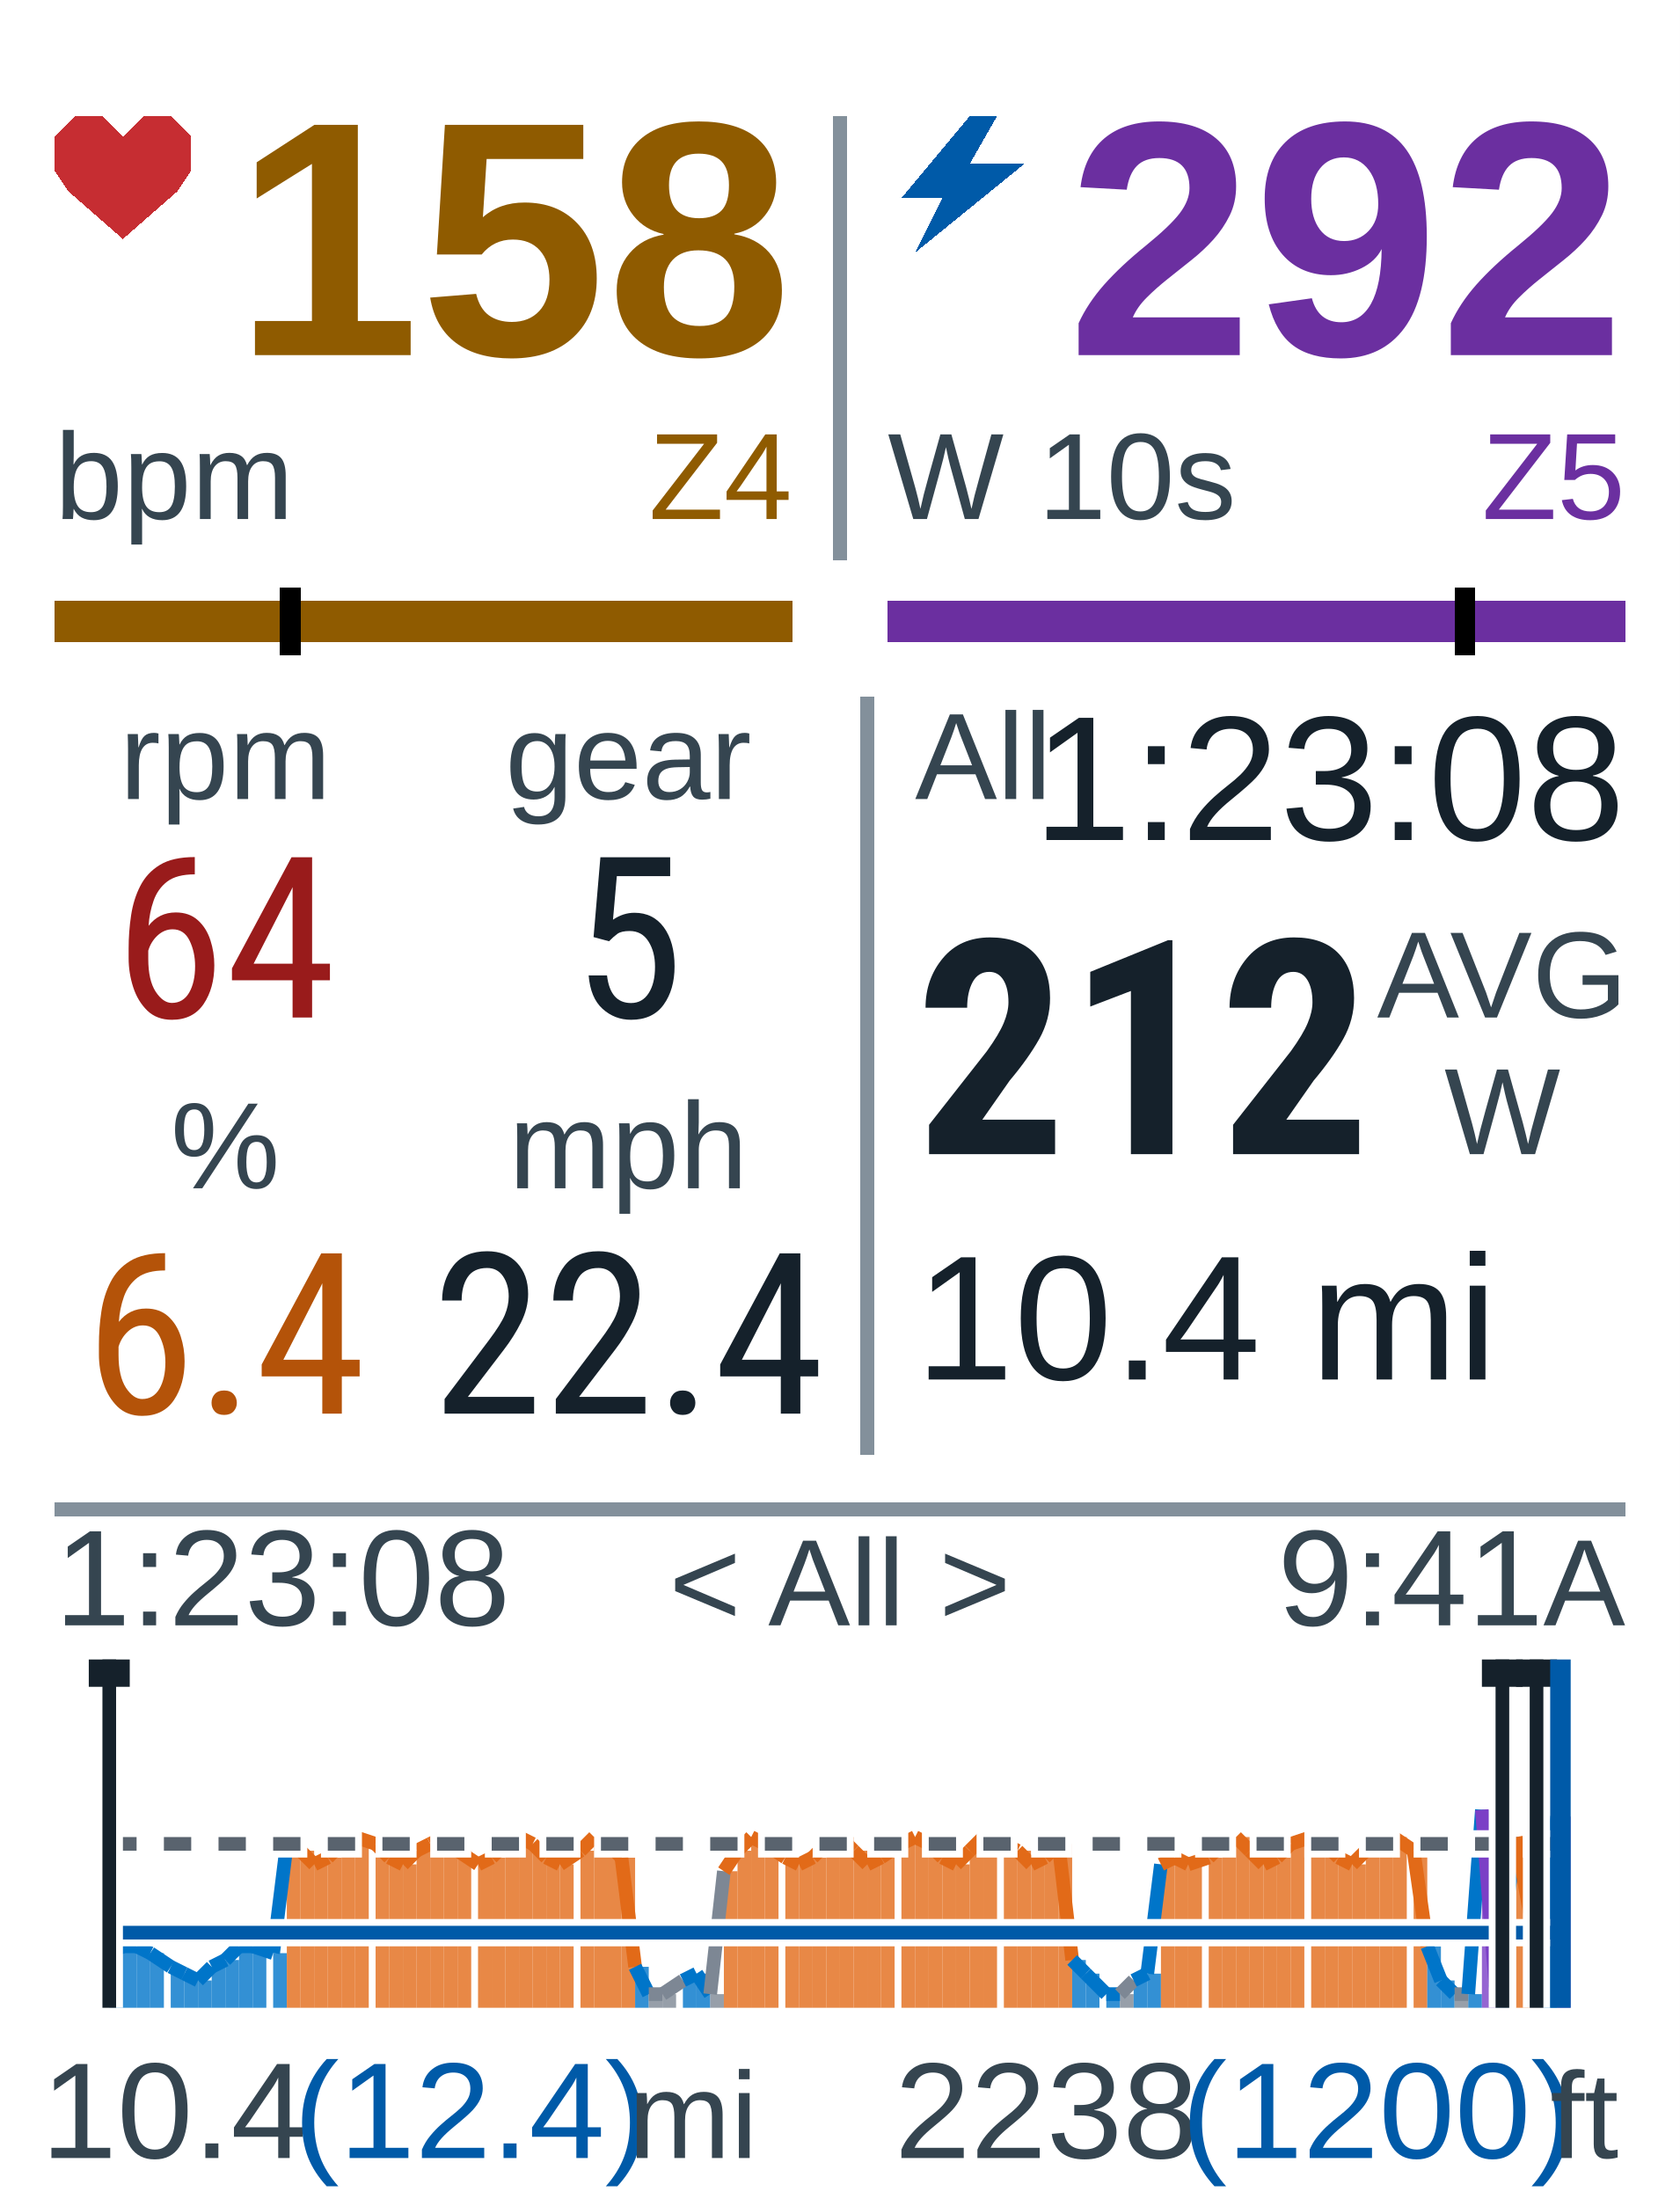
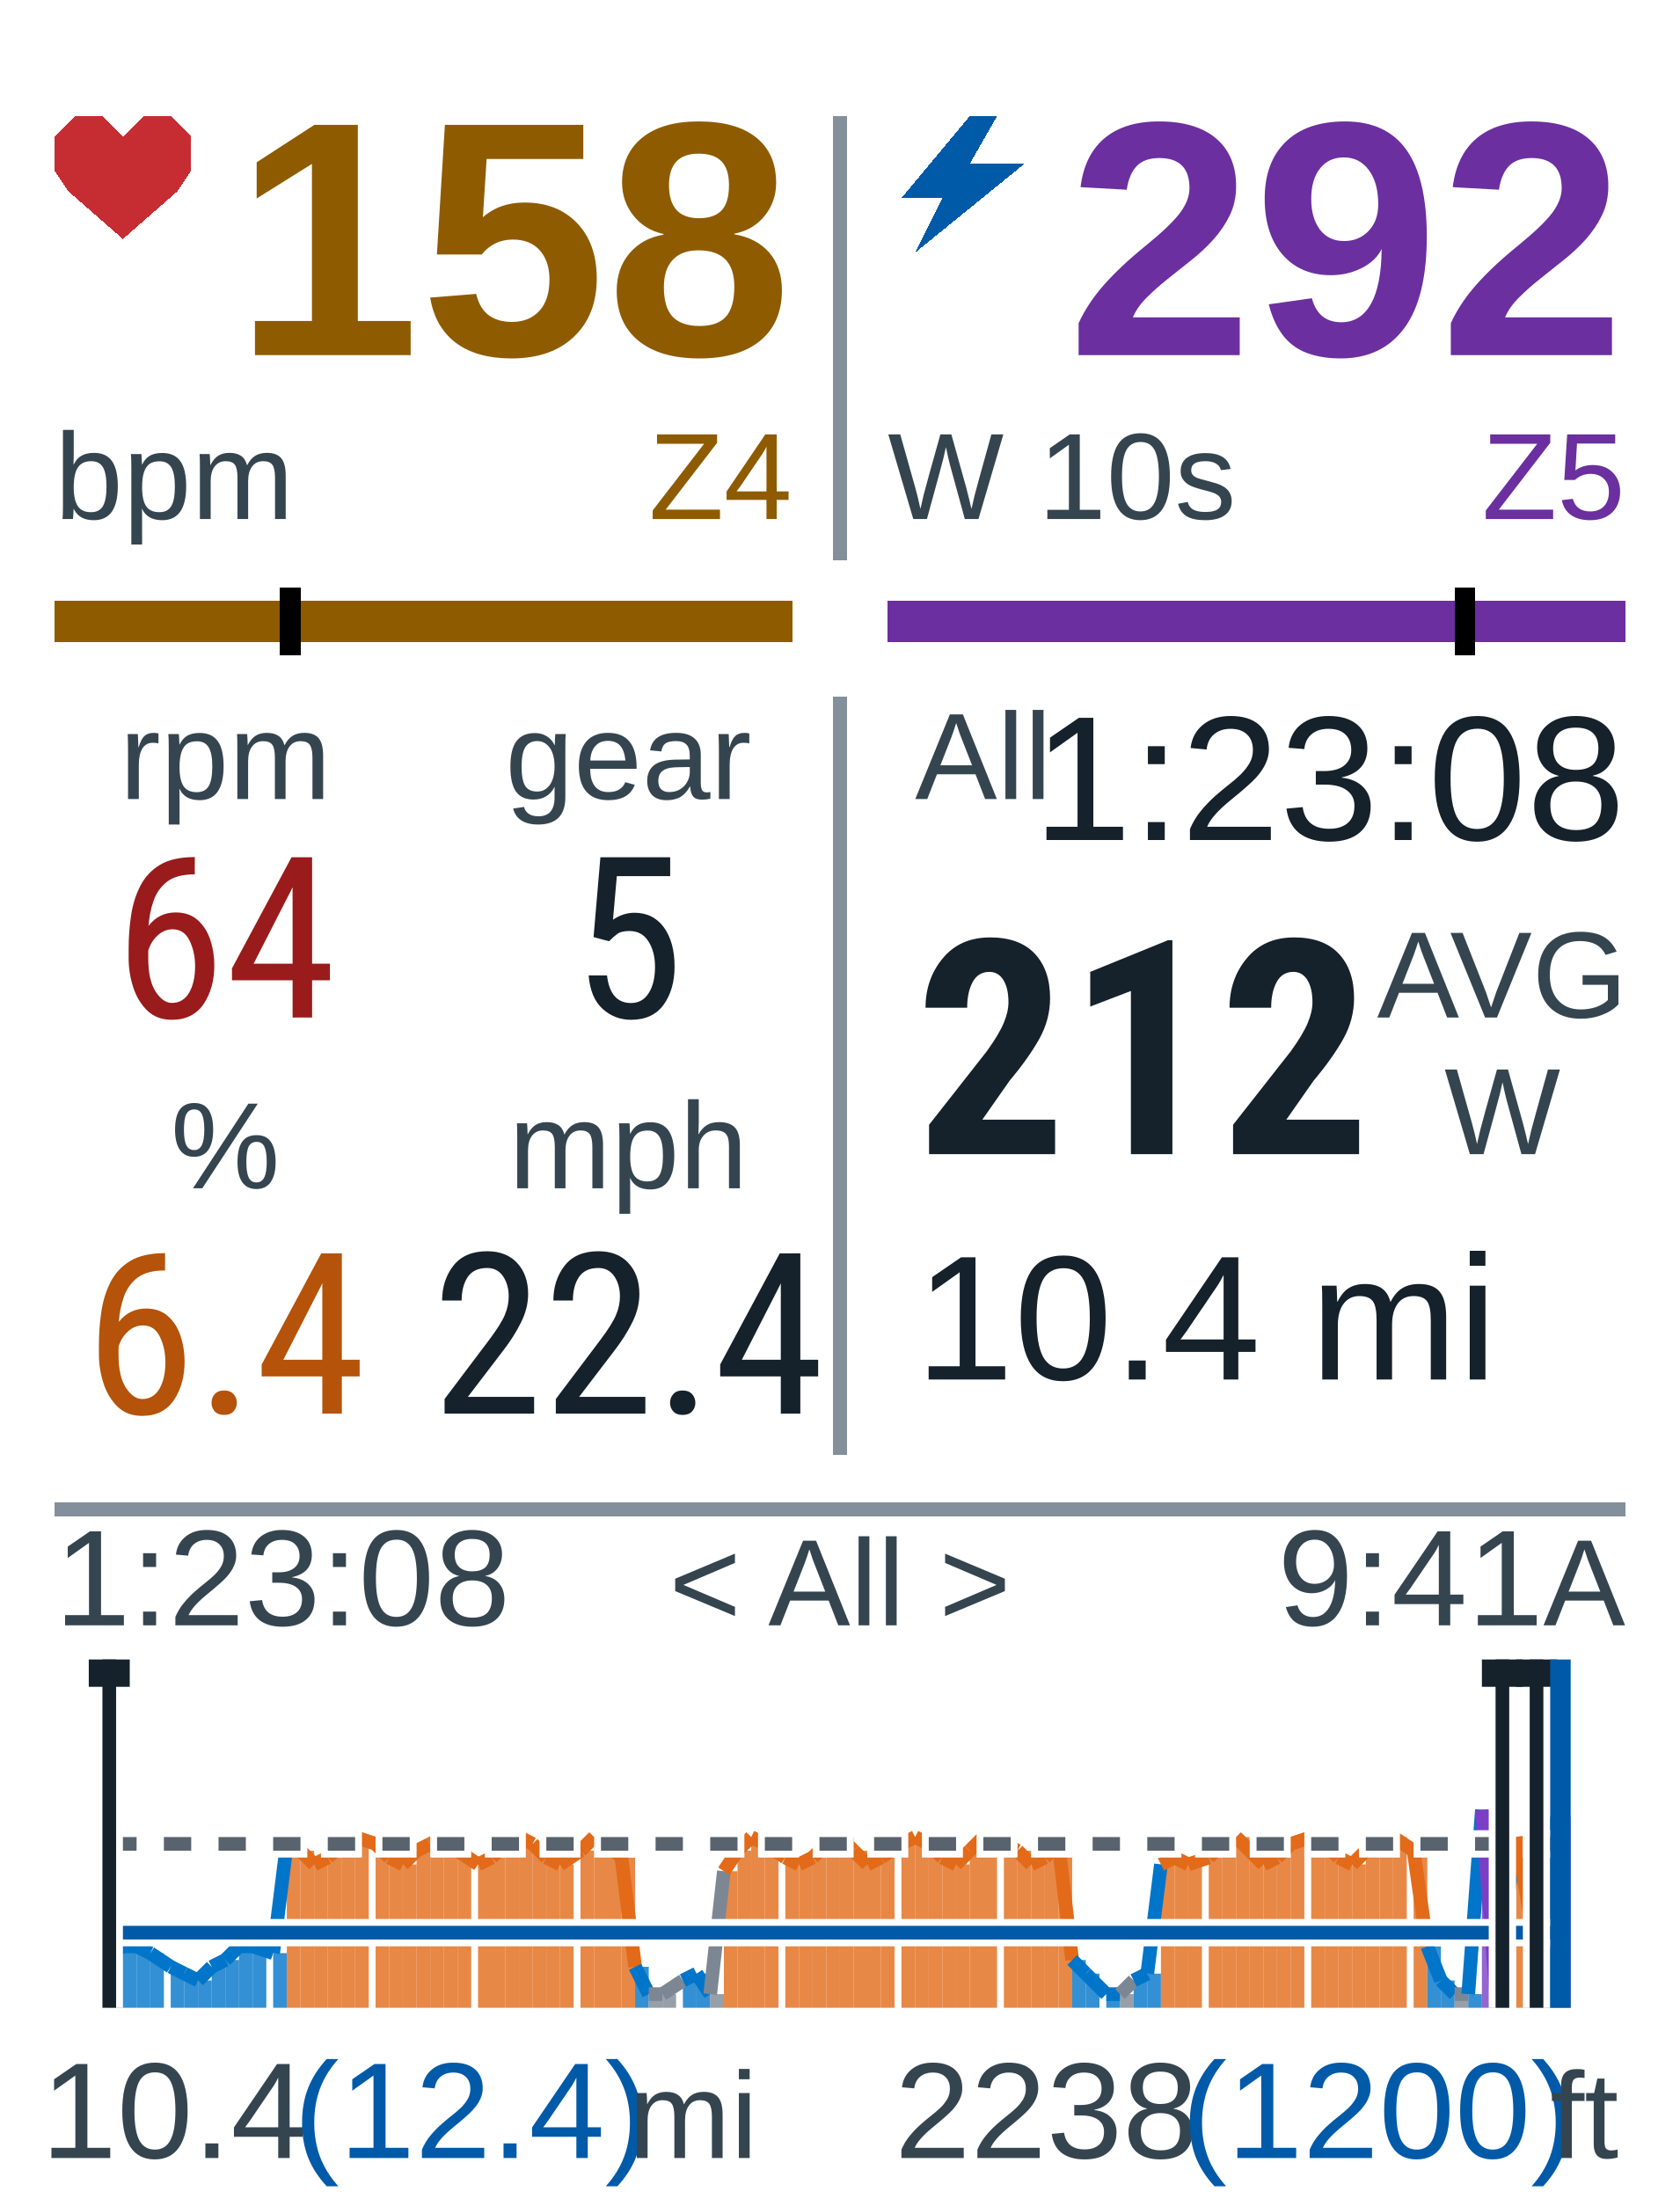
<svg xmlns="http://www.w3.org/2000/svg" width="246" height="322" viewBox="0 0 246 322" role="img" aria-labelledby="title desc">
  <rect width="246" height="322" fill="white" />
  <rect x="122" y="17" width="2" height="65" fill="#83909B" shape-rendering="crispEdges" />
  <text x="116" y="52" font-family="'Garmin Robo Units', Arial, sans-serif" font-size="49" font-weight="bold" text-anchor="end" fill="#8F5B00">158</text>
  <text x="8" y="76" font-family="'DejaVu Sans Medium Condensed B', Arial, sans-serif" font-size="18" font-weight="normal" text-anchor="start" fill="#354550">bpm</text>
  <text x="116" y="76" font-family="'DejaVu Sans Medium Condensed B', Arial, sans-serif" font-size="18" font-weight="normal" text-anchor="end" fill="#8F5B00">Z4</text>
  <rect x="8" y="88" width="108" height="6" fill="#8F5B00" shape-rendering="crispEdges" />
  <rect x="41" y="86" width="3" height="10" fill="#000000" shape-rendering="crispEdges" id="heart-zone-position" />
  <text x="238" y="52" font-family="'Garmin Robo Units', Arial, sans-serif" font-size="49" font-weight="bold" text-anchor="end" fill="#6B2FA0" data-power-group="z6-z7" id="live-power-value">292</text>
  <text x="130" y="76" font-family="'DejaVu Sans Medium Condensed B', Arial, sans-serif" font-size="18" font-weight="normal" text-anchor="start" fill="#354550" data-metric="live-power-average-window-label" id="live-power-unit">W 10s</text>
  <text x="238" y="76" font-family="'DejaVu Sans Medium Condensed B', Arial, sans-serif" font-size="18" font-weight="normal" text-anchor="end" fill="#6B2FA0" data-power-group="z6-z7" id="live-power-zone">Z5</text>
  <rect x="130" y="88" width="108" height="6" fill="#6B2FA0" shape-rendering="crispEdges" data-power-group="z6-z7" id="live-power-bar" />
  <rect x="213" y="86" width="3" height="10" fill="#000000" shape-rendering="crispEdges" id="power-zone-position" />
  <text x="33" y="149" font-family="'Roboto Condensed', Arial, sans-serif" font-size="33" font-weight="400" text-anchor="middle" fill="#991B1B" data-metric="current-cadence" data-color-rule="lt70-deep-red;gt100-deep-purple;otherwise-neutral">64</text>
-   <rect x="126" y="102" width="2" height="111" fill="#83909B" shape-rendering="crispEdges" />
+   <rect x="122" y="102" width="2" height="111" fill="#83909B" shape-rendering="crispEdges" />
  <text x="134" y="117" font-family="'DejaVu Sans Medium Condensed B', Arial, sans-serif" font-size="18" font-weight="normal" text-anchor="start" fill="#354550" id="stats-title">All</text>
  <text x="238" y="123" font-family="'DejaVu Sans Medium Condensed B', Arial, sans-serif" font-size="26" font-weight="normal" text-anchor="end" fill="#15212B" id="stats-time">1:23:08</text>
  <text x="134" y="169" font-family="'Roboto Condensed', Arial, sans-serif" font-size="44" font-weight="bold" text-anchor="start" fill="#15212B" data-metric="current-lap-average-power" id="stats-power">212</text>
  <rect x="8" y="220" width="230" height="2" fill="#83909B" shape-rendering="crispEdges" />
  <text x="8" y="238" font-family="'DejaVu Sans Medium Condensed B', Arial, sans-serif" font-size="20" text-anchor="start" fill="#354550" data-metric="activity-elapsed-time" font-weight="normal">1:23:08</text>
  <polygon points="18,20 15,17 11,17 8,20 8,25 10,28 18,35 26,28 28,25 28,20 25,17 21,17" fill="#C62D32" shape-rendering="crispEdges" />
  <polygon points="142,17 132,29 138,29 134,37 150,24 142,24 146,17" fill="#005AA8" shape-rendering="crispEdges" />
  <text x="92" y="149" font-family="'Roboto Condensed', Arial, sans-serif" font-size="33" font-weight="400" text-anchor="middle" fill="#15212B" data-metric="rear-gear-index">5</text>
  <text x="92" y="174" font-size="18" font-family="'DejaVu Sans Medium Condensed B', Arial, sans-serif" text-anchor="middle" fill="#354550" font-weight="normal">mph</text>
  <text x="92" y="207" font-size="33" font-family="'Roboto Condensed', Arial, sans-serif" text-anchor="middle" fill="#15212B" font-weight="400" data-metric="current-speed-mph">22.4</text>
  <text x="134" y="202" font-family="'DejaVu Sans Medium Condensed B', Arial, sans-serif" font-size="26" text-anchor="start" fill="#15212B" font-weight="normal" data-metric="current-lap-distance" id="stats-distance">10.4 mi</text>
  <text x="226" y="238" font-family="'DejaVu Sans Medium Condensed B', Arial, sans-serif" font-size="20" text-anchor="end" fill="#354550" data-metric="local-clock" font-weight="normal">9:41</text>
  <text x="33" y="207" font-family="'Roboto Condensed', Arial, sans-serif" font-size="33" text-anchor="middle" fill="#B45309" data-metric="current-estimated-grade" font-weight="400" data-color-rule="gt15-deep-purple;gt10-deep-red;gt5-orange;otherwise-neutral">6.4</text>
  <text x="123" y="238" font-family="'DejaVu Sans Medium Condensed B', Arial, sans-serif" font-size="18" text-anchor="middle" fill="#354550" data-metric="history-window" font-weight="normal" id="chart-range">&lt; All &gt;</text>
  <text x="238" y="238" font-family="'DejaVu Sans Medium Condensed B', Arial, sans-serif" font-size="18" text-anchor="end" fill="#354550" data-metric="clock-half-day" data-am-label="A" data-pm-label="B" font-weight="normal">A</text>
  <text x="220" y="149" font-family="'DejaVu Sans Medium Condensed B', Arial, sans-serif" font-size="18" text-anchor="middle" fill="#354550" font-weight="normal">AVG</text>
  <text x="220" y="169" font-family="'DejaVu Sans Medium Condensed B', Arial, sans-serif" font-size="18" text-anchor="middle" fill="#354550" font-weight="normal">W</text>
  <text x="33" y="117" font-family="'DejaVu Sans Medium Condensed B', Arial, sans-serif" font-size="18" text-anchor="middle" fill="#354550" font-weight="normal">rpm</text>
  <text x="92" y="117" font-family="'DejaVu Sans Medium Condensed B', Arial, sans-serif" font-size="18" text-anchor="middle" fill="#354550" font-weight="normal">gear</text>
  <text x="33" y="174" font-family="'DejaVu Sans Medium Condensed B', Arial, sans-serif" font-size="18" text-anchor="middle" fill="#354550" font-weight="normal">%</text>
  <text x="6" y="316" font-family="'DejaVu Sans Medium Condensed B', Arial, sans-serif" font-size="20" font-weight="normal" text-anchor="start" fill="#354550" data-metric="distance-total-and-remaining" data-part="total">10.4</text>
  <text x="43" y="316" font-family="'DejaVu Sans Medium Condensed B', Arial, sans-serif" font-size="20" font-weight="normal" text-anchor="start" fill="#005AA8" data-metric="distance-total-and-remaining" data-part="remaining">(12.4)</text>
  <text x="92" y="316" font-family="'DejaVu Sans Medium Condensed B', Arial, sans-serif" font-size="18" font-weight="normal" text-anchor="start" fill="#354550" data-metric="distance-total-and-remaining" data-part="unit">mi</text>
  <text x="131" y="316" font-family="'DejaVu Sans Medium Condensed B', Arial, sans-serif" font-size="20" font-weight="normal" text-anchor="start" fill="#354550" data-metric="ascent-total-and-remaining" data-part="total">2238</text>
  <text x="173" y="316" font-family="'DejaVu Sans Medium Condensed B', Arial, sans-serif" font-size="20" font-weight="normal" text-anchor="start" fill="#005AA8" data-metric="ascent-total-and-remaining" data-part="remaining">(1200)</text>
  <text x="227" y="316" font-family="'DejaVu Sans Medium Condensed B', Arial, sans-serif" font-size="18" font-weight="normal" text-anchor="start" fill="#354550" data-metric="ascent-total-and-remaining" data-part="unit">ft</text>
  <rect x="16" y="286" width="2" height="8" fill="#0075C9" fill-opacity="0.80" data-zone="Z2" data-watts="169.38" />
  <rect x="18" y="285" width="2" height="9" fill="#0075C9" fill-opacity="0.80" data-zone="Z2" data-watts="175.69" />
  <rect x="20" y="285" width="2" height="9" fill="#0075C9" fill-opacity="0.80" data-zone="Z2" data-watts="176.01" />
  <rect x="22" y="286" width="2" height="8" fill="#0075C9" fill-opacity="0.80" data-zone="Z2" data-watts="170.15" />
  <rect x="25" y="288" width="2" height="6" fill="#0075C9" fill-opacity="0.80" data-zone="Z2" data-watts="161.41" />
  <rect x="27" y="289" width="2" height="5" fill="#0075C9" fill-opacity="0.80" data-zone="Z2" data-watts="154.68" />
  <rect x="29" y="290" width="2" height="4" fill="#0075C9" fill-opacity="0.80" data-zone="Z2" data-watts="153.73" />
  <rect x="31" y="288" width="2" height="6" fill="#0075C9" fill-opacity="0.80" data-zone="Z2" data-watts="159.1" />
  <rect x="33" y="287" width="2" height="7" fill="#0075C9" fill-opacity="0.80" data-zone="Z2" data-watts="167.78" />
  <rect x="35" y="285" width="2" height="9" fill="#0075C9" fill-opacity="0.80" data-zone="Z2" data-watts="174.9" />
  <rect x="37" y="285" width="2" height="9" fill="#0075C9" fill-opacity="0.80" data-zone="Z2" data-watts="176.47" />
  <rect x="40" y="286" width="2" height="8" fill="#0075C9" fill-opacity="0.80" data-zone="Z2" data-watts="171.61" />
  <rect x="42" y="270" width="2" height="24" fill="#E26A18" fill-opacity="0.80" data-zone="Z4" data-watts="246.47" />
  <rect x="44" y="271" width="2" height="23" fill="#E26A18" fill-opacity="0.80" data-zone="Z4" data-watts="242.41" />
  <rect x="46" y="273" width="2" height="21" fill="#E26A18" fill-opacity="0.80" data-zone="Z4" data-watts="234.37" />
  <rect x="48" y="272" width="2" height="22" fill="#E26A18" fill-opacity="0.80" data-zone="Z4" data-watts="235.5" />
  <rect x="50" y="270" width="2" height="24" fill="#E26A18" fill-opacity="0.80" data-zone="Z4" data-watts="244.44" />
  <rect x="52" y="269" width="2" height="25" fill="#E26A18" fill-opacity="0.80" data-zone="Z4" data-watts="250.44" />
  <rect x="55" y="270" width="2" height="24" fill="#E26A18" fill-opacity="0.80" data-zone="Z4" data-watts="246.31" />
  <rect x="57" y="272" width="2" height="22" fill="#E26A18" fill-opacity="0.80" data-zone="Z4" data-watts="237.0" />
  <rect x="59" y="273" width="2" height="21" fill="#E26A18" fill-opacity="0.80" data-zone="Z4" data-watts="233.7" />
  <rect x="61" y="271" width="2" height="23" fill="#E26A18" fill-opacity="0.80" data-zone="Z4" data-watts="240.37" />
  <rect x="63" y="270" width="2" height="24" fill="#E26A18" fill-opacity="0.80" data-zone="Z4" data-watts="249.0" />
  <rect x="65" y="269" width="2" height="25" fill="#E26A18" fill-opacity="0.80" data-zone="Z4" data-watts="249.22" />
  <rect x="67" y="271" width="2" height="23" fill="#E26A18" fill-opacity="0.80" data-zone="Z4" data-watts="240.77" />
  <rect x="70" y="273" width="2" height="21" fill="#E26A18" fill-opacity="0.80" data-zone="Z4" data-watts="233.79" />
  <rect x="72" y="272" width="2" height="22" fill="#E26A18" fill-opacity="0.80" data-zone="Z4" data-watts="236.68" />
  <rect x="74" y="270" width="2" height="24" fill="#E26A18" fill-opacity="0.80" data-zone="Z4" data-watts="245.96" />
  <rect x="76" y="269" width="2" height="25" fill="#E26A18" fill-opacity="0.80" data-zone="Z4" data-watts="250.48" />
  <rect x="78" y="270" width="2" height="24" fill="#E26A18" fill-opacity="0.80" data-zone="Z4" data-watts="244.82" />
  <rect x="80" y="272" width="2" height="22" fill="#E26A18" fill-opacity="0.80" data-zone="Z4" data-watts="235.77" />
  <rect x="82" y="273" width="2" height="21" fill="#E26A18" fill-opacity="0.80" data-zone="Z4" data-watts="234.21" />
  <rect x="85" y="271" width="2" height="23" fill="#E26A18" fill-opacity="0.80" data-zone="Z4" data-watts="242.01" />
  <rect x="87" y="269" width="2" height="25" fill="#E26A18" fill-opacity="0.80" data-zone="Z4" data-watts="249.8" />
  <rect x="89" y="270" width="2" height="24" fill="#E26A18" fill-opacity="0.80" data-zone="Z4" data-watts="248.22" />
  <rect x="91" y="272" width="2" height="22" fill="#E26A18" fill-opacity="0.80" data-zone="Z4" data-watts="239.17" />
  <rect x="93" y="288" width="2" height="6" fill="#0075C9" fill-opacity="0.80" data-zone="Z2" data-watts="162.24" />
  <rect x="95" y="292" width="2" height="2" fill="#7D8794" fill-opacity="0.80" data-zone="Z1" data-watts="136.89" />
  <rect x="97" y="292" width="2" height="2" fill="#7D8794" fill-opacity="0.80" data-zone="Z1" data-watts="134.61" />
  <rect x="100" y="290" width="2" height="4" fill="#0075C9" fill-opacity="0.80" data-zone="Z2" data-watts="153.91" />
  <rect x="102" y="289" width="2" height="5" fill="#0075C9" fill-opacity="0.80" data-zone="Z2" data-watts="154.71" />
  <rect x="104" y="292" width="2" height="2" fill="#7D8794" fill-opacity="0.80" data-zone="Z1" data-watts="135.35" />
  <rect x="106" y="274" width="2" height="20" fill="#E26A18" fill-opacity="0.80" data-zone="Z4" data-watts="226.43" />
  <rect x="108" y="271" width="2" height="23" fill="#E26A18" fill-opacity="0.80" data-zone="Z4" data-watts="243.64" />
  <rect x="110" y="269" width="2" height="25" fill="#E26A18" fill-opacity="0.80" data-zone="Z4" data-watts="250.31" />
  <rect x="112" y="270" width="2" height="24" fill="#E26A18" fill-opacity="0.80" data-zone="Z4" data-watts="246.99" />
  <rect x="115" y="272" width="2" height="22" fill="#E26A18" fill-opacity="0.80" data-zone="Z4" data-watts="237.68" />
  <rect x="117" y="273" width="2" height="21" fill="#E26A18" fill-opacity="0.80" data-zone="Z4" data-watts="233.56" />
  <rect x="119" y="272" width="2" height="22" fill="#E26A18" fill-opacity="0.80" data-zone="Z4" data-watts="239.58" />
  <rect x="121" y="270" width="2" height="24" fill="#E26A18" fill-opacity="0.80" data-zone="Z4" data-watts="248.51" />
  <rect x="123" y="269" width="2" height="25" fill="#E26A18" fill-opacity="0.80" data-zone="Z4" data-watts="249.62" />
  <rect x="125" y="271" width="2" height="23" fill="#E26A18" fill-opacity="0.80" data-zone="Z4" data-watts="241.58" />
  <rect x="127" y="273" width="2" height="21" fill="#E26A18" fill-opacity="0.80" data-zone="Z4" data-watts="234.04" />
  <rect x="129" y="272" width="2" height="22" fill="#E26A18" fill-opacity="0.80" data-zone="Z4" data-watts="236.07" />
  <rect x="132" y="270" width="2" height="24" fill="#E26A18" fill-opacity="0.80" data-zone="Z4" data-watts="245.22" />
  <rect x="134" y="269" width="2" height="25" fill="#E26A18" fill-opacity="0.80" data-zone="Z4" data-watts="250.5" />
  <rect x="136" y="270" width="2" height="24" fill="#E26A18" fill-opacity="0.80" data-zone="Z4" data-watts="245.57" />
  <rect x="138" y="272" width="2" height="22" fill="#E26A18" fill-opacity="0.80" data-zone="Z4" data-watts="236.35" />
  <rect x="140" y="273" width="2" height="21" fill="#E26A18" fill-opacity="0.80" data-zone="Z4" data-watts="233.92" />
  <rect x="142" y="271" width="2" height="23" fill="#E26A18" fill-opacity="0.80" data-zone="Z4" data-watts="241.19" />
  <rect x="144" y="269" width="2" height="25" fill="#E26A18" fill-opacity="0.80" data-zone="Z4" data-watts="249.44" />
  <rect x="147" y="270" width="2" height="24" fill="#E26A18" fill-opacity="0.80" data-zone="Z4" data-watts="248.75" />
  <rect x="149" y="271" width="2" height="23" fill="#E26A18" fill-opacity="0.80" data-zone="Z4" data-watts="239.95" />
  <rect x="151" y="273" width="2" height="21" fill="#E26A18" fill-opacity="0.80" data-zone="Z4" data-watts="233.61" />
  <rect x="153" y="272" width="2" height="22" fill="#E26A18" fill-opacity="0.80" data-zone="Z4" data-watts="237.35" />
  <rect x="155" y="270" width="2" height="24" fill="#E26A18" fill-opacity="0.80" data-zone="Z4" data-watts="246.67" />
  <rect x="157" y="287" width="2" height="7" fill="#0075C9" fill-opacity="0.80" data-zone="Z2" data-watts="166.24" />
  <rect x="159" y="289" width="2" height="5" fill="#0075C9" fill-opacity="0.80" data-zone="Z2" data-watts="158.1" />
  <rect x="162" y="292" width="2" height="2" fill="#0075C9" fill-opacity="0.80" data-zone="Z2" data-watts="141.51" />
  <rect x="164" y="292" width="2" height="2" fill="#7D8794" fill-opacity="0.80" data-zone="Z1" data-watts="132.17" />
  <rect x="166" y="290" width="2" height="4" fill="#0075C9" fill-opacity="0.80" data-zone="Z2" data-watts="149.47" />
  <rect x="168" y="289" width="2" height="5" fill="#0075C9" fill-opacity="0.80" data-zone="Z2" data-watts="157.49" />
  <rect x="170" y="273" width="2" height="21" fill="#E26A18" fill-opacity="0.80" data-zone="Z4" data-watts="230.69" />
  <rect x="172" y="272" width="2" height="22" fill="#E26A18" fill-opacity="0.80" data-zone="Z4" data-watts="238.4" />
  <rect x="174" y="273" width="2" height="21" fill="#E26A18" fill-opacity="0.80" data-zone="Z4" data-watts="233.5" />
  <rect x="177" y="272" width="2" height="22" fill="#E26A18" fill-opacity="0.80" data-zone="Z4" data-watts="238.81" />
  <rect x="179" y="270" width="2" height="24" fill="#E26A18" fill-opacity="0.80" data-zone="Z4" data-watts="247.95" />
  <rect x="181" y="269" width="2" height="25" fill="#E26A18" fill-opacity="0.80" data-zone="Z4" data-watts="249.95" />
  <rect x="183" y="271" width="2" height="23" fill="#E26A18" fill-opacity="0.80" data-zone="Z4" data-watts="242.39" />
  <rect x="185" y="273" width="2" height="21" fill="#E26A18" fill-opacity="0.80" data-zone="Z4" data-watts="234.37" />
  <rect x="187" y="272" width="2" height="22" fill="#E26A18" fill-opacity="0.80" data-zone="Z4" data-watts="235.51" />
  <rect x="189" y="270" width="2" height="24" fill="#E26A18" fill-opacity="0.80" data-zone="Z4" data-watts="244.45" />
  <rect x="192" y="269" width="2" height="25" fill="#E26A18" fill-opacity="0.80" data-zone="Z4" data-watts="250.44" />
  <rect x="194" y="270" width="2" height="24" fill="#E26A18" fill-opacity="0.80" data-zone="Z4" data-watts="246.29" />
  <rect x="196" y="272" width="2" height="22" fill="#E26A18" fill-opacity="0.80" data-zone="Z4" data-watts="236.99" />
  <rect x="198" y="273" width="2" height="21" fill="#E26A18" fill-opacity="0.80" data-zone="Z4" data-watts="233.7" />
  <rect x="200" y="271" width="2" height="23" fill="#E26A18" fill-opacity="0.80" data-zone="Z4" data-watts="240.39" />
  <rect x="202" y="270" width="2" height="24" fill="#E26A18" fill-opacity="0.80" data-zone="Z4" data-watts="249.01" />
  <rect x="204" y="269" width="2" height="25" fill="#E26A18" fill-opacity="0.80" data-zone="Z4" data-watts="249.21" />
  <rect x="207" y="271" width="2" height="23" fill="#E26A18" fill-opacity="0.80" data-zone="Z4" data-watts="240.75" />
  <rect x="209" y="285" width="2" height="9" fill="#0075C9" fill-opacity="0.80" data-zone="Z2" data-watts="174.4" />
  <rect x="211" y="290" width="2" height="4" fill="#0075C9" fill-opacity="0.80" data-zone="Z2" data-watts="150.58" />
  <rect x="213" y="292" width="2" height="2" fill="#7D8794" fill-opacity="0.80" data-zone="Z1" data-watts="132.57" />
  <rect x="215" y="292" width="2" height="2" fill="#0075C9" fill-opacity="0.80" data-zone="Z2" data-watts="140.37" />
  <rect x="217" y="265" width="2" height="29" fill="#7B3FC6" fill-opacity="0.80" data-zone="Z5" data-watts="271.78" />
  <rect x="219" y="291" width="2" height="3" fill="#0075C9" fill-opacity="0.80" data-zone="Z2" data-watts="149.12" />
  <rect x="222" y="269" width="2" height="25" fill="#E26A18" fill-opacity="0.80" data-zone="Z4" data-watts="251.78" />
  <rect x="224" y="280" width="2" height="14" fill="#7D8794" fill-opacity="0.80" data-zone="Z3" data-watts="200.01" />
  <rect x="226" y="283" width="2" height="11" fill="#0075C9" fill-opacity="0.80" data-zone="Z2" data-watts="184.87" />
  <rect x="228" y="266" width="2" height="28" fill="#7B3FC6" fill-opacity="0.80" data-zone="Z5" data-watts="263.39" />
  <polyline points="16,286 18,285" fill="none" stroke="#0075C9" stroke-width="2" />
  <polyline points="18,285 20,285" fill="none" stroke="#0075C9" stroke-width="2" />
  <polyline points="20,285 22,286" fill="none" stroke="#0075C9" stroke-width="2" />
  <polyline points="22,286 25,288" fill="none" stroke="#0075C9" stroke-width="2" />
  <polyline points="25,288 27,289" fill="none" stroke="#0075C9" stroke-width="2" />
  <polyline points="27,289 29,290" fill="none" stroke="#0075C9" stroke-width="2" />
  <polyline points="29,290 31,288" fill="none" stroke="#0075C9" stroke-width="2" />
  <polyline points="31,288 33,287" fill="none" stroke="#0075C9" stroke-width="2" />
  <polyline points="33,287 35,285" fill="none" stroke="#0075C9" stroke-width="2" />
  <polyline points="35,285 37,285" fill="none" stroke="#0075C9" stroke-width="2" />
  <polyline points="37,285 40,286" fill="none" stroke="#0075C9" stroke-width="2" />
  <polyline points="40,286 42,270" fill="none" stroke="#0075C9" stroke-width="2" />
  <polyline points="42,270 44,271" fill="none" stroke="#E26A18" stroke-width="2" />
  <polyline points="44,271 46,273" fill="none" stroke="#E26A18" stroke-width="2" />
  <polyline points="46,273 48,272" fill="none" stroke="#E26A18" stroke-width="2" />
  <polyline points="48,272 50,270" fill="none" stroke="#E26A18" stroke-width="2" />
  <polyline points="50,270 52,269" fill="none" stroke="#E26A18" stroke-width="2" />
  <polyline points="52,269 55,270" fill="none" stroke="#E26A18" stroke-width="2" />
  <polyline points="55,270 57,272" fill="none" stroke="#E26A18" stroke-width="2" />
  <polyline points="57,272 59,273" fill="none" stroke="#E26A18" stroke-width="2" />
  <polyline points="59,273 61,271" fill="none" stroke="#E26A18" stroke-width="2" />
  <polyline points="61,271 63,270" fill="none" stroke="#E26A18" stroke-width="2" />
  <polyline points="63,270 65,269" fill="none" stroke="#E26A18" stroke-width="2" />
  <polyline points="65,269 67,271" fill="none" stroke="#E26A18" stroke-width="2" />
  <polyline points="67,271 70,273" fill="none" stroke="#E26A18" stroke-width="2" />
  <polyline points="70,273 72,272" fill="none" stroke="#E26A18" stroke-width="2" />
  <polyline points="72,272 74,270" fill="none" stroke="#E26A18" stroke-width="2" />
  <polyline points="74,270 76,269" fill="none" stroke="#E26A18" stroke-width="2" />
  <polyline points="76,269 78,270" fill="none" stroke="#E26A18" stroke-width="2" />
  <polyline points="78,270 80,272" fill="none" stroke="#E26A18" stroke-width="2" />
  <polyline points="80,272 82,273" fill="none" stroke="#E26A18" stroke-width="2" />
  <polyline points="82,273 85,271" fill="none" stroke="#E26A18" stroke-width="2" />
  <polyline points="85,271 87,269" fill="none" stroke="#E26A18" stroke-width="2" />
  <polyline points="87,269 89,270" fill="none" stroke="#E26A18" stroke-width="2" />
  <polyline points="89,270 91,272" fill="none" stroke="#E26A18" stroke-width="2" />
  <polyline points="91,272 93,288" fill="none" stroke="#E26A18" stroke-width="2" />
  <polyline points="93,288 95,292" fill="none" stroke="#0075C9" stroke-width="2" />
  <polyline points="95,292 97,292" fill="none" stroke="#7D8794" stroke-width="2" />
  <polyline points="97,292 100,290" fill="none" stroke="#7D8794" stroke-width="2" />
  <polyline points="100,290 102,289" fill="none" stroke="#0075C9" stroke-width="2" />
  <polyline points="102,289 104,292" fill="none" stroke="#0075C9" stroke-width="2" />
  <polyline points="104,292 106,274" fill="none" stroke="#7D8794" stroke-width="2" />
  <polyline points="106,274 108,271" fill="none" stroke="#E26A18" stroke-width="2" />
  <polyline points="108,271 110,269" fill="none" stroke="#E26A18" stroke-width="2" />
  <polyline points="110,269 112,270" fill="none" stroke="#E26A18" stroke-width="2" />
  <polyline points="112,270 115,272" fill="none" stroke="#E26A18" stroke-width="2" />
  <polyline points="115,272 117,273" fill="none" stroke="#E26A18" stroke-width="2" />
  <polyline points="117,273 119,272" fill="none" stroke="#E26A18" stroke-width="2" />
  <polyline points="119,272 121,270" fill="none" stroke="#E26A18" stroke-width="2" />
  <polyline points="121,270 123,269" fill="none" stroke="#E26A18" stroke-width="2" />
  <polyline points="123,269 125,271" fill="none" stroke="#E26A18" stroke-width="2" />
  <polyline points="125,271 127,273" fill="none" stroke="#E26A18" stroke-width="2" />
  <polyline points="127,273 129,272" fill="none" stroke="#E26A18" stroke-width="2" />
  <polyline points="129,272 132,270" fill="none" stroke="#E26A18" stroke-width="2" />
  <polyline points="132,270 134,269" fill="none" stroke="#E26A18" stroke-width="2" />
  <polyline points="134,269 136,270" fill="none" stroke="#E26A18" stroke-width="2" />
  <polyline points="136,270 138,272" fill="none" stroke="#E26A18" stroke-width="2" />
  <polyline points="138,272 140,273" fill="none" stroke="#E26A18" stroke-width="2" />
  <polyline points="140,273 142,271" fill="none" stroke="#E26A18" stroke-width="2" />
  <polyline points="142,271 144,269" fill="none" stroke="#E26A18" stroke-width="2" />
  <polyline points="144,269 147,270" fill="none" stroke="#E26A18" stroke-width="2" />
  <polyline points="147,270 149,271" fill="none" stroke="#E26A18" stroke-width="2" />
  <polyline points="149,271 151,273" fill="none" stroke="#E26A18" stroke-width="2" />
  <polyline points="151,273 153,272" fill="none" stroke="#E26A18" stroke-width="2" />
  <polyline points="153,272 155,270" fill="none" stroke="#E26A18" stroke-width="2" />
  <polyline points="155,270 157,287" fill="none" stroke="#E26A18" stroke-width="2" />
  <polyline points="157,287 159,289" fill="none" stroke="#0075C9" stroke-width="2" />
  <polyline points="159,289 162,292" fill="none" stroke="#0075C9" stroke-width="2" />
  <polyline points="162,292 164,292" fill="none" stroke="#0075C9" stroke-width="2" />
  <polyline points="164,292 166,290" fill="none" stroke="#7D8794" stroke-width="2" />
  <polyline points="166,290 168,289" fill="none" stroke="#0075C9" stroke-width="2" />
  <polyline points="168,289 170,273" fill="none" stroke="#0075C9" stroke-width="2" />
  <polyline points="170,273 172,272" fill="none" stroke="#E26A18" stroke-width="2" />
  <polyline points="172,272 174,273" fill="none" stroke="#E26A18" stroke-width="2" />
  <polyline points="174,273 177,272" fill="none" stroke="#E26A18" stroke-width="2" />
  <polyline points="177,272 179,270" fill="none" stroke="#E26A18" stroke-width="2" />
  <polyline points="179,270 181,269" fill="none" stroke="#E26A18" stroke-width="2" />
  <polyline points="181,269 183,271" fill="none" stroke="#E26A18" stroke-width="2" />
  <polyline points="183,271 185,273" fill="none" stroke="#E26A18" stroke-width="2" />
  <polyline points="185,273 187,272" fill="none" stroke="#E26A18" stroke-width="2" />
  <polyline points="187,272 189,270" fill="none" stroke="#E26A18" stroke-width="2" />
  <polyline points="189,270 192,269" fill="none" stroke="#E26A18" stroke-width="2" />
  <polyline points="192,269 194,270" fill="none" stroke="#E26A18" stroke-width="2" />
  <polyline points="194,270 196,272" fill="none" stroke="#E26A18" stroke-width="2" />
  <polyline points="196,272 198,273" fill="none" stroke="#E26A18" stroke-width="2" />
  <polyline points="198,273 200,271" fill="none" stroke="#E26A18" stroke-width="2" />
  <polyline points="200,271 202,270" fill="none" stroke="#E26A18" stroke-width="2" />
  <polyline points="202,270 204,269" fill="none" stroke="#E26A18" stroke-width="2" />
  <polyline points="204,269 207,271" fill="none" stroke="#E26A18" stroke-width="2" />
  <polyline points="207,271 209,285" fill="none" stroke="#E26A18" stroke-width="2" />
  <polyline points="209,285 211,290" fill="none" stroke="#0075C9" stroke-width="2" />
  <polyline points="211,290 213,292" fill="none" stroke="#0075C9" stroke-width="2" />
  <polyline points="213,292 215,292" fill="none" stroke="#7D8794" stroke-width="2" />
  <polyline points="215,292 217,265" fill="none" stroke="#0075C9" stroke-width="2" />
  <polyline points="217,265 219,291" fill="none" stroke="#7B3FC6" stroke-width="2" />
  <polyline points="219,291 222,269" fill="none" stroke="#0075C9" stroke-width="2" />
  <polyline points="222,269 224,280" fill="none" stroke="#E26A18" stroke-width="2" />
  <polyline points="224,280 226,283" fill="none" stroke="#7D8794" stroke-width="2" />
  <polyline points="226,283 228,266" fill="none" stroke="#0075C9" stroke-width="2" />
  <rect x="15" y="268" width="6" height="4" fill="white" />
  <rect x="16" y="269" width="4" height="2" fill="#59636E" />
  <rect x="23" y="268" width="6" height="4" fill="white" />
  <rect x="24" y="269" width="4" height="2" fill="#59636E" />
  <rect x="31" y="268" width="6" height="4" fill="white" />
  <rect x="32" y="269" width="4" height="2" fill="#59636E" />
  <rect x="39" y="268" width="6" height="4" fill="white" />
  <rect x="40" y="269" width="4" height="2" fill="#59636E" />
  <rect x="47" y="268" width="6" height="4" fill="white" />
  <rect x="48" y="269" width="4" height="2" fill="#59636E" />
  <rect x="55" y="268" width="6" height="4" fill="white" />
  <rect x="56" y="269" width="4" height="2" fill="#59636E" />
  <rect x="63" y="268" width="6" height="4" fill="white" />
  <rect x="64" y="269" width="4" height="2" fill="#59636E" />
  <rect x="71" y="268" width="6" height="4" fill="white" />
  <rect x="72" y="269" width="4" height="2" fill="#59636E" />
  <rect x="79" y="268" width="6" height="4" fill="white" />
  <rect x="80" y="269" width="4" height="2" fill="#59636E" />
  <rect x="87" y="268" width="6" height="4" fill="white" />
  <rect x="88" y="269" width="4" height="2" fill="#59636E" />
  <rect x="95" y="268" width="6" height="4" fill="white" />
  <rect x="96" y="269" width="4" height="2" fill="#59636E" />
  <rect x="103" y="268" width="6" height="4" fill="white" />
  <rect x="104" y="269" width="4" height="2" fill="#59636E" />
  <rect x="111" y="268" width="6" height="4" fill="white" />
  <rect x="112" y="269" width="4" height="2" fill="#59636E" />
  <rect x="119" y="268" width="6" height="4" fill="white" />
  <rect x="120" y="269" width="4" height="2" fill="#59636E" />
  <rect x="127" y="268" width="6" height="4" fill="white" />
  <rect x="128" y="269" width="4" height="2" fill="#59636E" />
  <rect x="135" y="268" width="6" height="4" fill="white" />
  <rect x="136" y="269" width="4" height="2" fill="#59636E" />
  <rect x="143" y="268" width="6" height="4" fill="white" />
  <rect x="144" y="269" width="4" height="2" fill="#59636E" />
  <rect x="151" y="268" width="6" height="4" fill="white" />
  <rect x="152" y="269" width="4" height="2" fill="#59636E" />
  <rect x="159" y="268" width="6" height="4" fill="white" />
  <rect x="160" y="269" width="4" height="2" fill="#59636E" />
  <rect x="167" y="268" width="6" height="4" fill="white" />
  <rect x="168" y="269" width="4" height="2" fill="#59636E" />
  <rect x="175" y="268" width="6" height="4" fill="white" />
  <rect x="176" y="269" width="4" height="2" fill="#59636E" />
  <rect x="183" y="268" width="6" height="4" fill="white" />
  <rect x="184" y="269" width="4" height="2" fill="#59636E" />
  <rect x="191" y="268" width="6" height="4" fill="white" />
  <rect x="192" y="269" width="4" height="2" fill="#59636E" />
  <rect x="199" y="268" width="6" height="4" fill="white" />
  <rect x="200" y="269" width="4" height="2" fill="#59636E" />
  <rect x="207" y="268" width="6" height="4" fill="white" />
  <rect x="208" y="269" width="4" height="2" fill="#59636E" />
  <rect x="215" y="268" width="6" height="4" fill="white" />
  <rect x="216" y="269" width="4" height="2" fill="#59636E" />
  <rect x="223" y="268" width="6" height="4" fill="white" />
  <rect x="224" y="269" width="4" height="2" fill="#59636E" />
  <rect x="16" y="281" width="213" height="4" fill="white" />
  <rect x="16" y="282" width="213" height="2" fill="#005AA8" />
  <rect x="14" y="243" width="4" height="51" fill="white" />
  <rect x="15" y="243" width="2" height="51" fill="#15212B" />
  <rect x="13" y="243" width="6" height="4" fill="#15212B" />
  <rect x="218" y="243" width="4" height="51" fill="white" />
  <rect x="219" y="243" width="2" height="51" fill="#15212B" />
  <rect x="217" y="243" width="6" height="4" fill="#15212B" />
  <rect x="223" y="243" width="4" height="51" fill="white" />
  <rect x="224" y="243" width="2" height="51" fill="#15212B" />
  <rect x="222" y="243" width="6" height="4" fill="#15212B" />
  <rect x="227" y="243" width="3" height="51" fill="#005AA8" />
</svg>
